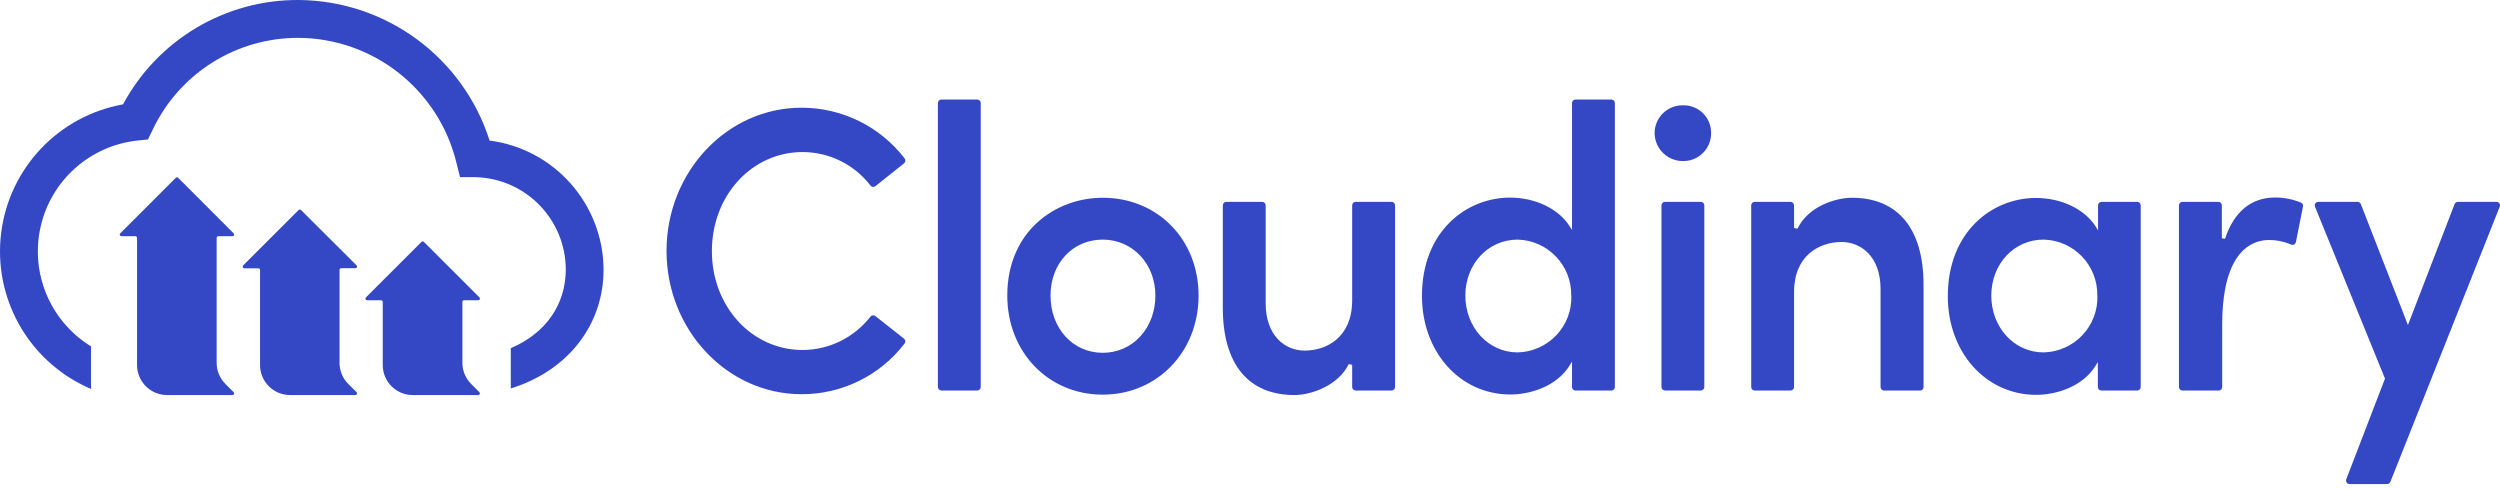
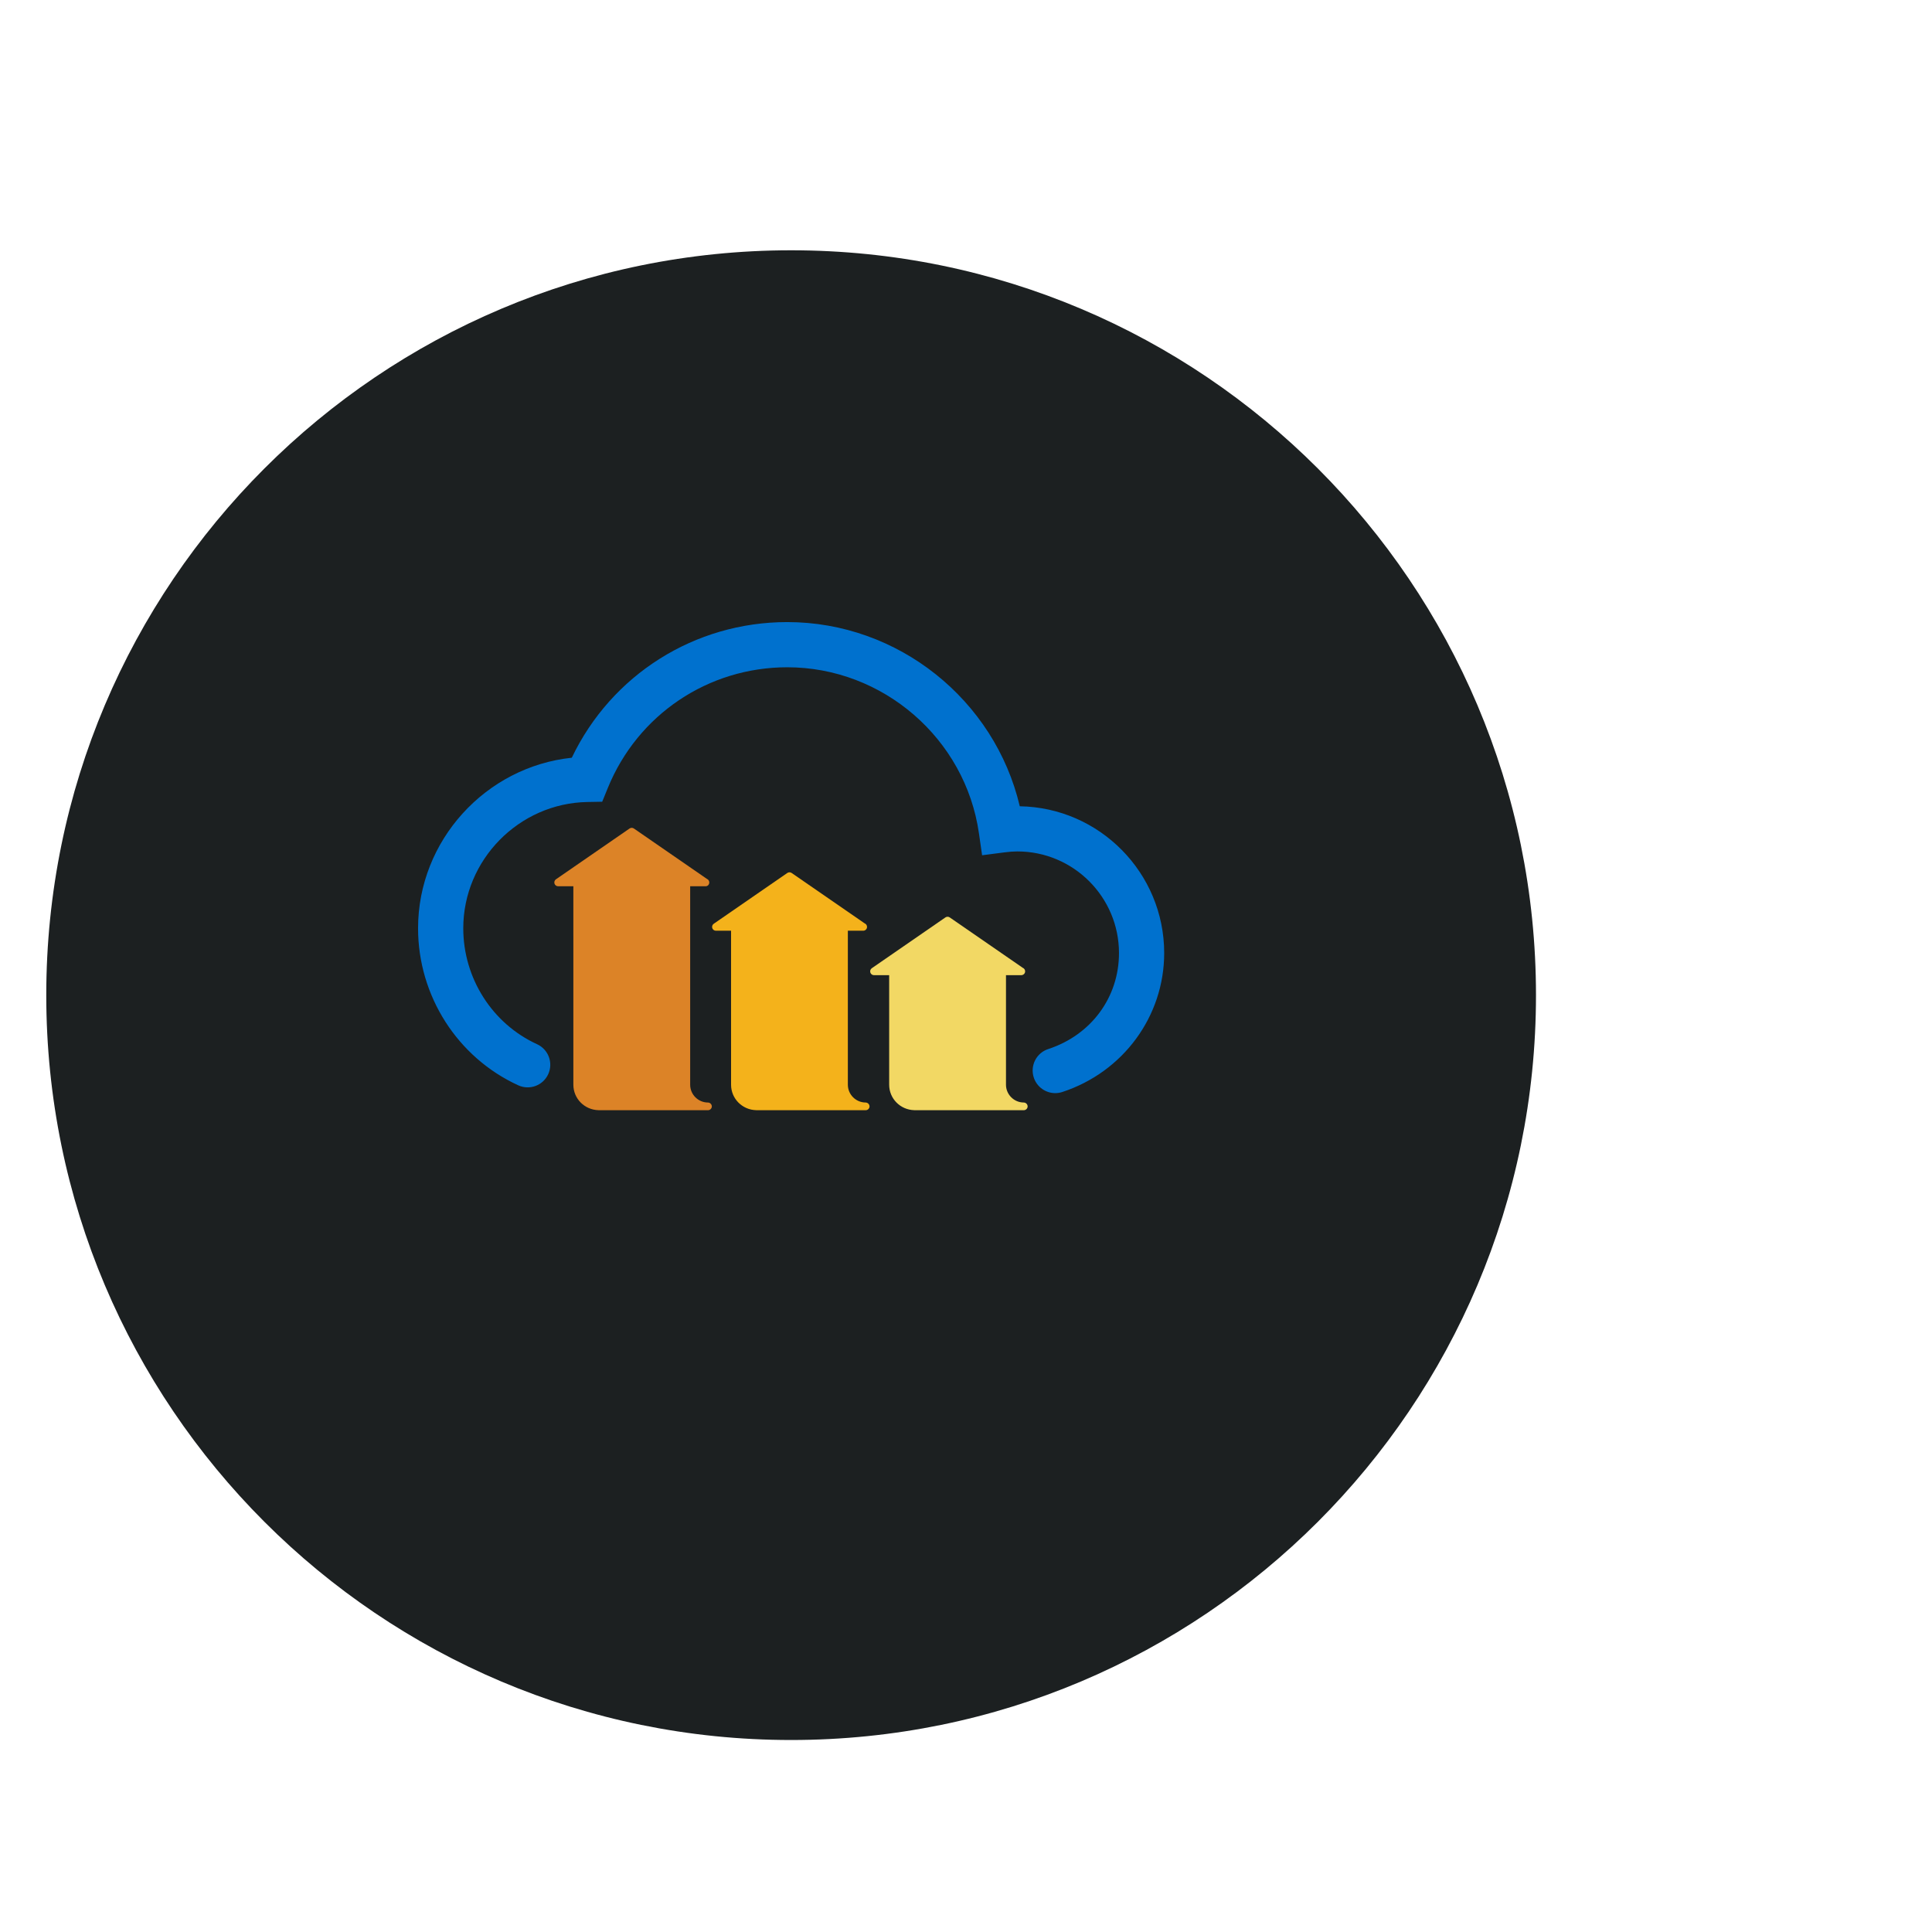
- <svg xmlns="http://www.w3.org/2000/svg" width="512px" height="100px" viewBox="0 0 512 100" version="1.1" preserveAspectRatio="xMidYMid">
-   <g>
-     <path d="M164.389,31.14 C169.831,31.151 174.96,33.685 178.274,38.001 C178.391,38.157 178.568,38.258 178.762,38.279 C178.956,38.3 179.15,38.24 179.298,38.114 L185.145,33.455 C185.296,33.334 185.393,33.158 185.414,32.966 C185.435,32.774 185.379,32.581 185.258,32.431 C180.214,25.885 172.417,22.053 164.154,22.058 C148.886,22.058 136.506,35.216 136.506,51.395 C136.506,67.573 148.927,80.732 164.154,80.732 C172.417,80.759 180.219,76.926 185.247,70.369 C185.373,70.219 185.431,70.024 185.408,69.83 C185.385,69.636 185.282,69.46 185.125,69.345 L179.288,64.737 C179.137,64.616 178.945,64.559 178.753,64.581 C178.56,64.602 178.385,64.699 178.264,64.85 C174.933,69.136 169.818,71.654 164.389,71.679 C153.955,71.679 145.794,62.771 145.794,51.415 C145.794,40.059 153.955,31.14 164.389,31.14 Z M192.794,20.389 L200.126,20.389 C200.527,20.389 200.853,20.714 200.853,21.116 L200.853,79.257 C200.853,79.653 200.532,79.974 200.136,79.974 L192.804,79.974 C192.403,79.974 192.077,79.648 192.077,79.247 L192.077,21.116 C192.075,20.924 192.149,20.739 192.284,20.602 C192.391,20.493 192.531,20.422 192.68,20.398 L192.794,20.389 Z M225.838,40.499 C216.12,40.499 206.29,47.381 206.29,60.539 C206.29,72.099 214.697,80.824 225.838,80.824 C236.979,80.824 245.467,72.099 245.467,60.539 C245.467,48.978 237.03,40.499 225.838,40.499 Z M236.62,60.539 C236.62,67.215 231.982,72.253 225.838,72.253 C219.694,72.253 215.147,67.215 215.147,60.539 C215.147,53.862 219.745,49.07 225.838,49.07 C231.93,49.07 236.62,53.995 236.62,60.539 Z M284.982,41.339 L277.651,41.339 C277.459,41.336 277.274,41.411 277.137,41.545 C277.001,41.68 276.924,41.864 276.924,42.056 L276.924,61.511 C276.924,69.109 271.681,71.802 267.186,71.802 C263.213,71.802 259.209,68.802 259.209,62.095 L259.209,42.056 C259.209,41.864 259.132,41.68 258.995,41.545 C258.859,41.411 258.674,41.336 258.482,41.339 L251.15,41.339 C250.754,41.339 250.434,41.66 250.434,42.056 L250.434,63.047 C250.434,74.567 255.646,80.905 265.117,80.905 C268.558,80.905 274.128,78.929 276.217,74.567 L276.924,74.71 L276.924,79.257 C276.924,79.658 277.249,79.984 277.651,79.984 L284.982,79.984 C285.384,79.984 285.709,79.658 285.709,79.257 L285.709,42.056 C285.709,41.864 285.633,41.68 285.496,41.545 C285.359,41.411 285.174,41.336 284.982,41.339 Z M330.007,20.389 L322.665,20.389 C322.473,20.389 322.289,20.466 322.154,20.602 C322.019,20.739 321.945,20.924 321.948,21.116 L321.948,47.104 L321.497,46.387 C319.265,42.793 314.463,40.469 309.261,40.469 C300.291,40.469 291.218,47.381 291.218,60.59 C291.218,72.11 299.011,80.793 309.332,80.793 C313.265,80.793 318.804,79.216 321.497,74.792 L321.948,74.055 L321.948,79.257 C321.945,79.449 322.019,79.634 322.154,79.77 C322.289,79.907 322.473,79.984 322.665,79.984 L330.007,79.984 C330.198,79.984 330.382,79.907 330.517,79.77 C330.652,79.634 330.726,79.449 330.723,79.257 L330.723,21.116 C330.726,20.924 330.652,20.739 330.517,20.602 C330.409,20.493 330.27,20.422 330.12,20.398 L330.007,20.389 Z M321.815,60.539 C321.914,63.545 320.806,66.467 318.738,68.652 C316.671,70.837 313.815,72.104 310.807,72.171 C304.807,72.171 300.106,67.051 300.106,60.539 C300.106,54.026 304.807,49.07 310.807,49.07 C316.996,49.227 321.899,54.349 321.784,60.539 L321.815,60.539 Z M340.994,41.339 L348.325,41.339 C348.721,41.339 349.042,41.66 349.042,42.056 L349.042,79.257 C349.042,79.653 348.721,79.974 348.325,79.974 L340.994,79.974 C340.592,79.974 340.267,79.648 340.267,79.247 L340.267,42.056 C340.272,41.658 340.596,41.339 340.994,41.339 Z M344.959,21.566 L344.69,21.566 C343.156,21.533 341.674,22.119 340.578,23.193 C339.481,24.266 338.864,25.736 338.864,27.27 C338.898,30.455 341.505,33.012 344.69,32.984 C346.214,33.003 347.682,32.408 348.763,31.333 C349.843,30.258 350.446,28.794 350.435,27.27 C350.46,25.742 349.862,24.27 348.778,23.194 C347.757,22.181 346.39,21.601 344.959,21.566 L344.959,21.566 Z M379.239,40.499 C376.024,40.499 370.31,42.23 368.129,46.838 L367.423,46.695 L367.423,42.056 C367.423,41.864 367.346,41.68 367.209,41.545 C367.072,41.411 366.887,41.336 366.695,41.339 L359.364,41.339 C358.968,41.339 358.647,41.66 358.647,42.056 L358.647,79.257 C358.644,79.449 358.719,79.634 358.853,79.77 C358.988,79.907 359.172,79.984 359.364,79.984 L366.695,79.984 C367.097,79.984 367.423,79.658 367.423,79.257 L367.423,59.801 C367.423,52.265 372.665,49.562 377.16,49.562 C381.134,49.562 385.137,52.541 385.137,59.187 L385.137,79.257 C385.137,79.658 385.463,79.984 385.864,79.984 L393.216,79.984 C393.618,79.984 393.943,79.658 393.943,79.257 L393.943,58.276 C393.923,46.817 388.701,40.499 379.239,40.499 Z M437.739,41.339 L430.407,41.339 C430.215,41.336 430.03,41.411 429.894,41.545 C429.757,41.68 429.68,41.864 429.68,42.056 L429.68,47.176 L429.24,46.459 C426.997,42.865 422.195,40.54 416.952,40.54 C407.992,40.54 398.91,47.452 398.91,60.662 C398.91,72.181 406.702,80.864 417.034,80.864 C420.956,80.864 426.496,79.288 429.199,74.864 L429.639,74.127 L429.639,79.257 C429.639,79.658 429.965,79.984 430.366,79.984 L437.698,79.984 C437.89,79.984 438.074,79.907 438.208,79.77 C438.343,79.634 438.417,79.449 438.415,79.257 L438.415,42.056 C438.415,41.676 438.119,41.361 437.739,41.339 Z M429.547,60.539 C429.646,63.551 428.534,66.477 426.46,68.663 C424.385,70.849 421.522,72.112 418.509,72.171 C412.508,72.171 407.818,67.051 407.818,60.539 C407.818,54.026 412.508,49.07 418.509,49.07 C424.714,49.204 429.641,54.333 429.526,60.539 L429.547,60.539 Z M471.192,41.472 C469.52,40.795 467.733,40.447 465.929,40.448 C461.055,40.448 457.512,43.367 455.689,48.896 L455.034,48.804 L455.034,42.056 C455.034,41.864 454.957,41.68 454.82,41.545 C454.683,41.411 454.498,41.336 454.307,41.339 L446.975,41.339 C446.783,41.336 446.598,41.411 446.462,41.545 C446.325,41.68 446.248,41.864 446.248,42.056 L446.248,79.257 C446.248,79.658 446.573,79.984 446.975,79.984 L454.389,79.984 C454.58,79.984 454.764,79.907 454.899,79.77 C455.034,79.634 455.108,79.449 455.105,79.257 L455.105,66.56 C455.105,65.941 455.115,65.344 455.135,64.768 L455.171,63.919 C455.186,63.641 455.203,63.368 455.222,63.1 L455.285,62.312 C455.379,61.281 455.507,60.328 455.665,59.449 L455.789,58.803 C456.264,56.483 456.957,54.704 457.772,53.346 L457.997,52.986 C458.377,52.402 458.78,51.904 459.197,51.478 L459.45,51.232 C459.661,51.033 459.876,50.853 460.092,50.689 L460.353,50.499 C460.484,50.408 460.615,50.323 460.747,50.243 L461.01,50.091 L461.01,50.091 L461.275,49.952 L461.275,49.952 L461.539,49.827 L461.539,49.827 L461.802,49.714 C461.846,49.696 461.89,49.679 461.934,49.662 L462.196,49.567 L462.196,49.567 L462.456,49.484 L462.456,49.484 L462.715,49.411 L462.715,49.411 L462.971,49.349 L462.971,49.349 L463.224,49.296 L463.224,49.296 L463.474,49.252 L463.474,49.252 L463.721,49.217 L463.721,49.217 L463.963,49.19 L463.963,49.19 L464.2,49.171 L464.2,49.171 L464.547,49.155 L464.547,49.155 L464.772,49.152 L464.772,49.152 C466.158,49.156 467.531,49.415 468.821,49.916 L469.205,50.074 C469.403,50.166 469.632,50.166 469.83,50.074 C470.02,49.973 470.156,49.793 470.199,49.582 L471.653,42.302 C471.718,41.984 471.566,41.667 471.289,41.516 L471.192,41.472 Z M511.874,41.657 C511.741,41.454 511.513,41.334 511.27,41.339 L503.375,41.339 C503.078,41.342 502.811,41.524 502.7,41.8 L493.146,66.56 L483.5,41.8 C483.389,41.524 483.122,41.342 482.824,41.339 L474.776,41.339 C474.537,41.338 474.314,41.457 474.182,41.657 C474.046,41.855 474.019,42.109 474.11,42.332 L488.446,77.537 L480.531,98.108 C480.429,98.335 480.45,98.598 480.587,98.806 C480.724,99.013 480.958,99.136 481.206,99.132 L488.886,99.132 C489.183,99.134 489.449,98.949 489.552,98.671 L511.936,42.353 C512.025,42.159 512.02,41.936 511.928,41.748 L511.874,41.657 Z" fill="#3448C5" />
-     <path d="M36.244,36.313 C36.334,36.313 36.421,36.349 36.485,36.414 L47.861,47.8 C47.955,47.897 47.982,48.04 47.931,48.164 C47.88,48.289 47.76,48.371 47.625,48.374 L44.717,48.374 C44.529,48.374 44.375,48.523 44.369,48.712 L44.369,74.311 C44.373,75.931 45.017,77.484 46.161,78.632 L47.861,80.332 C47.955,80.429 47.982,80.571 47.931,80.696 C47.88,80.82 47.76,80.903 47.625,80.905 L34.211,80.905 C30.818,80.905 28.068,78.155 28.068,74.762 L28.068,48.712 C28.068,48.525 27.916,48.374 27.73,48.374 L24.862,48.374 C24.726,48.375 24.602,48.294 24.548,48.169 C24.495,48.044 24.522,47.898 24.617,47.8 L36.003,36.414 C36.067,36.349 36.154,36.313 36.244,36.313 Z M61.403,42.908 C61.493,42.908 61.58,42.944 61.644,43.008 L73.03,54.354 C73.125,54.452 73.152,54.597 73.098,54.722 C73.045,54.848 72.921,54.929 72.784,54.927 L69.876,54.927 C69.688,54.933 69.538,55.087 69.538,55.275 L69.538,74.311 C69.54,75.93 70.18,77.483 71.32,78.632 L73.03,80.332 C73.125,80.43 73.152,80.575 73.098,80.701 C73.045,80.826 72.921,80.907 72.784,80.905 L59.401,80.905 C56.008,80.905 53.257,78.155 53.257,74.762 L53.257,55.296 C53.257,55.108 53.108,54.953 52.919,54.948 L50.022,54.948 C49.887,54.945 49.767,54.863 49.716,54.738 C49.665,54.614 49.692,54.471 49.786,54.374 L61.162,43.008 C61.226,42.944 61.313,42.908 61.403,42.908 Z M86.567,49.431 C86.656,49.431 86.741,49.467 86.803,49.531 L98.189,60.907 C98.29,61.003 98.323,61.15 98.271,61.279 C98.219,61.408 98.093,61.492 97.954,61.491 L95.035,61.491 C94.849,61.491 94.697,61.642 94.697,61.829 L94.697,74.311 C94.702,75.931 95.346,77.484 96.489,78.632 L98.189,80.332 C98.283,80.429 98.311,80.571 98.26,80.696 C98.208,80.82 98.088,80.903 97.954,80.905 L84.529,80.905 C81.136,80.905 78.386,78.155 78.386,74.762 L78.386,61.829 C78.386,61.642 78.234,61.491 78.048,61.491 L75.181,61.491 C75.041,61.492 74.916,61.408 74.864,61.279 C74.812,61.15 74.844,61.003 74.945,60.907 L86.332,49.531 C86.393,49.467 86.478,49.431 86.567,49.431 Z M61.173,0 C79.058,0.13 94.833,11.745 100.268,28.785 C113.551,30.519 123.517,41.788 123.614,55.183 C123.614,66.239 116.7,75.426 105.537,79.251 L105.122,79.39 L104.61,79.554 L104.61,71.301 C111.706,68.311 115.873,62.402 115.873,55.183 C115.837,44.997 107.77,36.679 97.631,36.291 L97.288,36.281 L94.216,36.281 L93.479,33.352 C89.861,18.416 76.54,7.861 61.173,7.753 C48.528,7.692 36.981,14.877 31.44,26.213 L30.3,28.56 L28.149,28.785 C18.438,29.824 10.463,36.927 8.313,46.455 C6.193,55.846 10.195,65.541 18.283,70.71 L18.637,70.932 L18.637,79.636 L18.586,79.636 L17.818,79.288 C5.671,73.704 -1.444,60.88 0.247,47.619 C1.937,34.358 12.042,23.73 25.2,21.372 C32.31,8.137 46.15,-0.085 61.173,0 Z" fill="#3448C5" />
+ <svg xmlns="http://www.w3.org/2000/svg" width="67px" height="67px" viewBox="-143.44 -213.44 662.88 662.88" version="1.1" preserveAspectRatio="xMidYMid" fill="#000000" stroke="#000000" stroke-width="0.003">
+   <g id="SVGRepo_bgCarrier" stroke-width="0" transform="translate(42.24,42.24), scale(0.67)">
+     <rect x="-253.44" y="-253.44" width="762.88" height="762.88" rx="381.44" fill="#1c2021" strokewidth="0" />
+   </g>
+   <g id="SVGRepo_tracerCarrier" stroke-linecap="round" stroke-linejoin="round" stroke="#CCCCCC" stroke-width="2.048" />
+   <g id="SVGRepo_iconCarrier">
+     <g>
+       <path d="M218.621,161.619 C215.361,161.619 212.325,159.544 211.255,156.275 C209.924,152.206 212.143,147.826 216.214,146.495 C230.963,141.668 240.491,128.741 240.491,113.56 C240.491,94.334 224.851,78.692 205.626,78.692 C204.29,78.692 202.853,78.797 201.104,79.024 L193.523,80.007 L192.435,72.438 C187.776,39.981 159.503,15.505 126.668,15.505 C99.523,15.505 75.357,31.756 65.109,56.907 L63.18,61.639 L58.073,61.732 C34.604,62.163 15.511,81.6 15.511,105.057 C15.511,122.181 25.453,137.797 40.838,144.839 C44.731,146.623 46.443,151.223 44.66,155.116 C42.876,159.009 38.278,160.717 34.385,158.94 C13.496,149.379 0,128.23 0,105.057 C0,74.902 23.234,49.642 52.745,46.539 C66.343,18.107 94.842,1.42108547e-14 126.666,1.42108547e-14 C164.755,1.42108547e-14 197.866,26.705 206.452,63.195 C233.848,63.639 256,86.062 256,113.562 C256,135.232 241.948,154.388 221.037,161.232 C220.237,161.493 219.422,161.619 218.621,161.619 Z" fill="#0071CE"> </path>
+       <path d="M100.017,164.973 C100.015,164.971 100.015,164.971 100.013,164.971 C100.01,164.971 100.008,164.969 100.006,164.969 L100.004,164.969 L100.002,164.967 L100,164.965 C100,164.965 99.998,164.965 99.998,164.963 L99.996,164.963 L99.994,164.961 C99.996,164.959 99.992,164.959 99.992,164.959 L99.99,164.957 L99.988,164.957 L99.986,164.955 C99.988,164.957 99.984,164.953 99.984,164.953 C99.984,164.953 99.98,164.951 99.978,164.951 L99.976,164.949 L99.976,164.949 L99.974,164.947 L99.972,164.945 C99.966,164.943 99.968,164.943 99.966,164.943 C99.964,164.945 99.964,164.941 99.962,164.941 L99.96,164.939 C99.96,164.939 99.958,164.937 99.956,164.937 L99.954,164.935 C99.952,164.933 99.948,164.933 99.946,164.933 C99.944,164.933 99.94,164.931 99.938,164.931 C99.936,164.929 99.936,164.929 99.934,164.929 L99.932,164.929 C99.93,164.927 99.928,164.927 99.925,164.927 C99.923,164.925 99.919,164.925 99.919,164.925 L99.917,164.925 L99.913,164.923 C99.911,164.923 99.911,164.921 99.911,164.921 L99.909,164.921 C99.79,164.878 99.662,164.852 99.529,164.846 L99.525,164.846 L99.521,164.846 L99.517,164.846 C99.517,164.846 99.517,164.846 99.515,164.846 L99.513,164.846 L99.511,164.846 L99.509,164.844 L99.505,164.844 L99.501,164.844 L99.498,164.844 L99.496,164.844 L99.494,164.844 L99.49,164.844 L99.488,164.844 L99.49,164.844 L99.488,164.844 L99.486,164.844 L99.484,164.844 L99.482,164.844 L99.48,164.844 L99.478,164.844 L99.476,164.844 L99.474,164.844 C96.123,164.844 93.381,162.116 93.361,158.773 L93.361,90.642 L98.555,90.642 L98.582,90.642 C99.377,90.677 99.919,90.065 99.919,89.331 C99.919,88.782 99.583,88.313 99.106,88.117 L74.054,70.826 C73.605,70.516 73.012,70.516 72.563,70.826 L47.315,88.252 C46.841,88.578 46.637,89.175 46.807,89.723 C46.979,90.272 47.485,90.644 48.06,90.644 L53.281,90.644 L53.285,158.791 C53.311,163.502 57.096,167.347 61.91,167.469 C61.965,167.475 62.017,167.479 62.072,167.479 L99.472,167.479 L99.494,167.479 C99.838,167.473 100.15,167.335 100.381,167.114 C100.381,167.114 100.381,167.114 100.383,167.112 C100.387,167.108 100.391,167.104 100.393,167.102 C100.395,167.1 100.397,167.1 100.399,167.096 L100.401,167.094 L100.403,167.092 L100.405,167.09 L100.407,167.088 L100.409,167.086 L100.411,167.084 C100.415,167.082 100.413,167.082 100.415,167.08 C100.415,167.08 100.415,167.08 100.417,167.078 L100.419,167.076 C100.419,167.076 100.419,167.076 100.421,167.074 C100.648,166.839 100.79,166.521 100.792,166.169 L100.792,166.165 L100.792,166.163 L100.792,166.161 L100.792,166.159 L100.792,166.157 L100.792,166.155 L100.792,166.153 L100.792,166.149 C100.782,165.631 100.468,165.178 100.017,164.973 Z" fill="#DC8327"> </path>
+       <path d="M154.125,164.973 C154.125,164.973 154.123,164.971 154.121,164.971 C154.119,164.971 154.117,164.969 154.115,164.969 L154.112,164.969 L154.11,164.967 L154.108,164.965 L154.106,164.965 L154.104,164.963 L154.102,164.961 C154.104,164.959 154.1,164.959 154.098,164.959 L154.096,164.957 L154.094,164.957 C154.092,164.957 154.092,164.955 154.092,164.955 C154.088,164.957 154.088,164.953 154.088,164.953 L154.084,164.951 L154.082,164.949 L154.08,164.949 L154.078,164.947 L154.076,164.945 C154.074,164.943 154.072,164.943 154.072,164.943 C154.07,164.945 154.07,164.941 154.066,164.941 L154.064,164.939 L154.062,164.937 C154.062,164.937 154.06,164.937 154.058,164.935 C154.056,164.933 154.052,164.933 154.05,164.933 C154.048,164.933 154.044,164.931 154.042,164.931 C154.04,164.929 154.04,164.929 154.038,164.929 C154.036,164.929 154.036,164.929 154.034,164.927 C154.034,164.927 154.032,164.927 154.03,164.925 C154.023,164.923 154.027,164.923 154.025,164.923 C154.019,164.923 154.023,164.923 154.021,164.921 C154.021,164.921 154.019,164.919 154.017,164.919 L154.015,164.917 L154.013,164.917 C153.894,164.874 153.766,164.848 153.633,164.842 L153.629,164.842 L153.627,164.842 L153.623,164.842 L153.621,164.842 L153.619,164.842 L153.617,164.842 L153.615,164.84 L153.611,164.84 L153.607,164.84 L153.605,164.84 L153.603,164.84 L153.6,164.84 L153.596,164.84 L153.592,164.84 L153.59,164.84 L153.588,164.84 L153.586,164.84 L153.584,164.84 L153.582,164.84 L153.58,164.84 L153.578,164.84 L153.576,164.84 L153.574,164.84 C150.225,164.84 147.483,162.112 147.463,158.769 L147.463,105.899 L152.682,105.899 C152.7,105.897 152.714,105.897 152.734,105.899 C153.459,105.899 154.046,105.312 154.046,104.588 C154.046,104.039 153.71,103.57 153.232,103.373 L128.179,86.083 C127.729,85.773 127.136,85.773 126.687,86.083 L101.449,103.507 C100.976,103.833 100.771,104.43 100.941,104.978 C101.113,105.527 101.619,105.899 102.194,105.899 L107.391,105.899 L107.395,158.789 C107.417,163.502 111.208,167.349 116.024,167.469 C116.077,167.475 116.129,167.477 116.182,167.477 L153.582,167.477 L153.605,167.477 C153.949,167.471 154.26,167.333 154.491,167.112 C154.491,167.112 154.491,167.112 154.493,167.11 C154.497,167.106 154.505,167.102 154.503,167.1 C154.505,167.098 154.507,167.098 154.509,167.094 L154.511,167.092 L154.513,167.09 L154.515,167.088 C154.515,167.088 154.517,167.088 154.517,167.086 L154.519,167.084 C154.521,167.084 154.521,167.082 154.521,167.082 C154.527,167.08 154.525,167.08 154.525,167.078 C154.525,167.078 154.525,167.078 154.527,167.076 C154.527,167.076 154.527,167.076 154.529,167.074 C154.529,167.074 154.529,167.074 154.531,167.072 C154.758,166.837 154.9,166.519 154.902,166.167 L154.902,166.163 L154.902,166.161 L154.902,166.159 L154.902,166.157 L154.902,166.155 L154.902,166.153 L154.902,166.151 L154.902,166.147 C154.89,165.631 154.576,165.178 154.125,164.973 Z" fill="#F4B21B"> </path>
+       <path d="M208.374,164.973 L208.37,164.971 C208.368,164.971 208.366,164.969 208.364,164.969 L208.362,164.969 L208.36,164.967 L208.358,164.965 C208.356,164.965 208.356,164.965 208.356,164.963 L208.354,164.963 L208.352,164.961 L208.35,164.959 C208.35,164.959 208.348,164.959 208.348,164.957 L208.346,164.957 L208.344,164.955 C208.342,164.957 208.342,164.953 208.34,164.953 C208.342,164.951 208.338,164.951 208.336,164.951 L208.334,164.949 L208.332,164.949 L208.33,164.947 L208.328,164.945 C208.322,164.943 208.324,164.943 208.324,164.943 C208.322,164.945 208.322,164.941 208.318,164.941 L208.316,164.939 C208.318,164.937 208.314,164.937 208.312,164.937 C208.312,164.937 208.31,164.937 208.31,164.935 C208.308,164.933 208.304,164.933 208.302,164.933 C208.3,164.933 208.295,164.931 208.293,164.931 L208.289,164.929 C208.289,164.929 208.287,164.929 208.285,164.927 L208.281,164.925 C208.275,164.923 208.275,164.923 208.277,164.923 C208.271,164.923 208.271,164.923 208.273,164.921 C208.271,164.921 208.271,164.919 208.271,164.919 C208.269,164.919 208.267,164.917 208.267,164.917 L208.265,164.917 C208.146,164.874 208.018,164.848 207.885,164.842 L207.883,164.842 L207.879,164.842 L207.872,164.842 L207.87,164.842 L207.868,164.842 L207.866,164.842 C207.864,164.84 207.864,164.84 207.862,164.84 L207.858,164.84 L207.854,164.84 L207.852,164.84 L207.85,164.84 L207.848,164.84 L207.844,164.84 L207.84,164.84 C207.84,164.84 207.84,164.84 207.838,164.84 L207.836,164.84 L207.834,164.84 L207.832,164.84 L207.83,164.84 L207.828,164.84 L207.826,164.84 L207.834,164.84 L207.832,164.84 C204.483,164.84 201.741,162.112 201.72,158.769 L201.72,121.15 L206.927,121.15 L206.954,121.15 C207.692,121.132 208.291,120.573 208.291,119.838 C208.291,119.29 207.955,118.82 207.478,118.624 L182.424,101.334 C181.977,101.024 181.382,101.024 180.933,101.334 L155.685,118.758 C155.211,119.084 155.007,119.681 155.177,120.229 C155.349,120.777 155.855,121.15 156.43,121.15 L161.637,121.15 L161.641,158.789 C161.667,163.502 165.455,167.351 170.27,167.469 C170.322,167.475 170.375,167.477 170.428,167.477 L207.828,167.477 L207.85,167.477 C208.194,167.471 208.506,167.333 208.737,167.112 L208.739,167.11 C208.743,167.106 208.749,167.102 208.749,167.1 C208.751,167.098 208.753,167.098 208.755,167.094 L208.757,167.092 L208.759,167.09 L208.761,167.088 L208.763,167.086 L208.765,167.084 L208.767,167.082 C208.773,167.08 208.769,167.08 208.771,167.078 C208.771,167.078 208.771,167.078 208.773,167.076 L208.775,167.074 C208.775,167.074 208.775,167.074 208.777,167.072 C209.004,166.837 209.145,166.519 209.147,166.167 L209.147,166.163 L209.147,166.161 L209.147,166.159 L209.147,166.157 L209.147,166.155 L209.147,166.153 L209.147,166.151 L209.147,166.147 C209.139,165.631 208.824,165.178 208.374,164.973 Z" fill="#F2D864"> </path>
+     </g>
  </g>
</svg>
